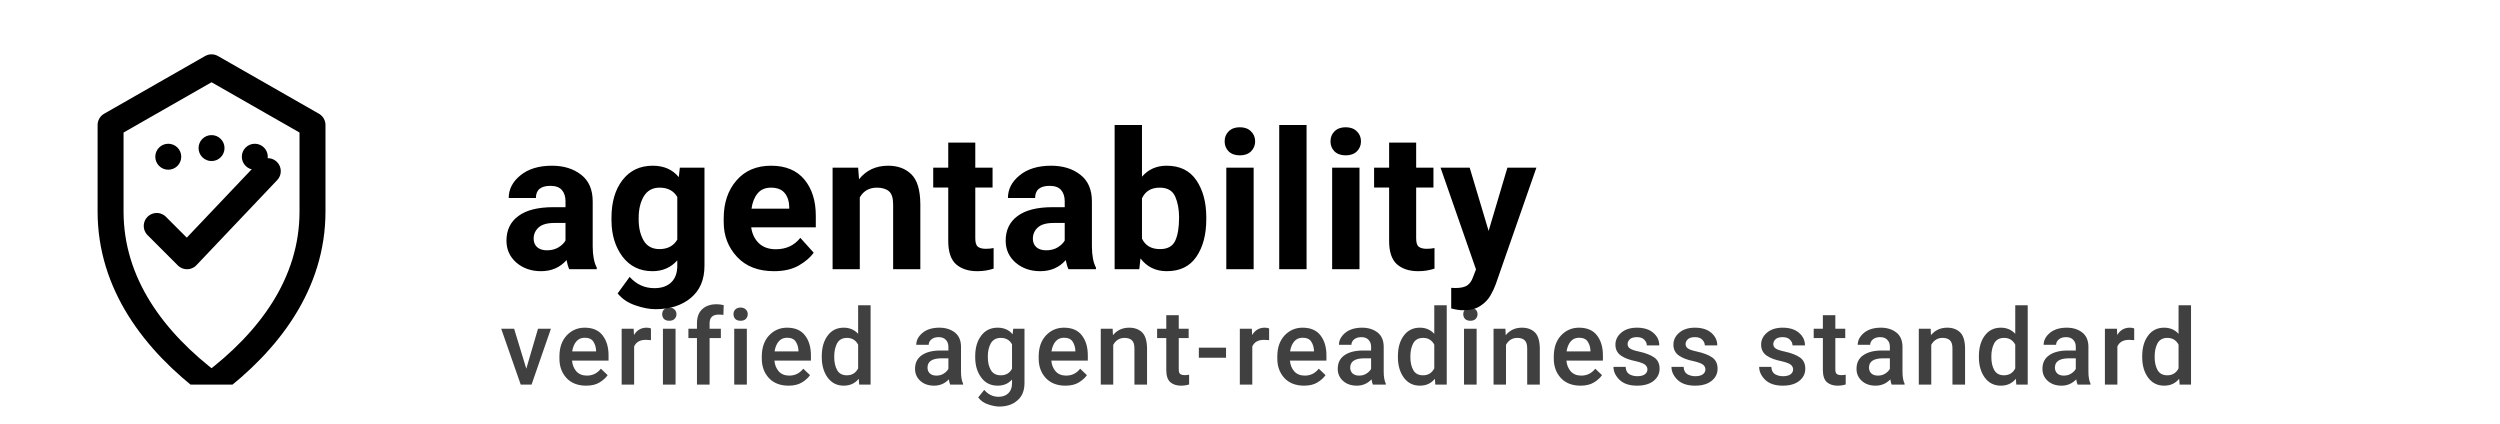
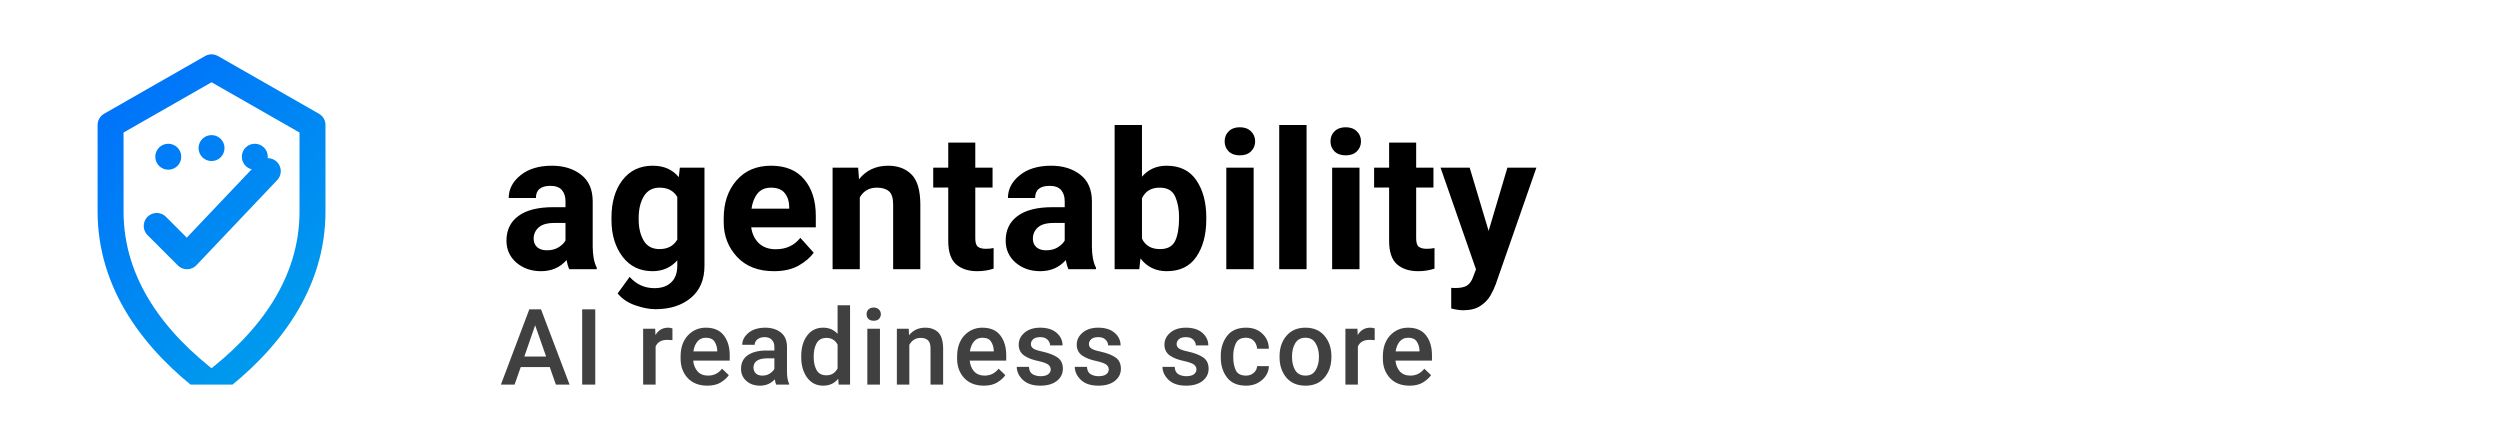
<svg xmlns="http://www.w3.org/2000/svg" viewBox="0 0 260 44" role="img" aria-label="Agentability">
  <g transform="translate(4,4)">
    <svg width="36" height="36" viewBox="0 0 24 24" aria-hidden="true">
-       <path d="M12 2l7 4v6c0 5-3 9-7 12-4-3-7-7-7-12V6l7-4z" fill="none" stroke="currentColor" stroke-width="1.8" stroke-linejoin="round" />
-       <circle cx="9" cy="8.2" r="0.9" fill="currentColor" />
-       <circle cx="12" cy="7.6" r="0.9" fill="currentColor" />
-       <circle cx="15" cy="8.2" r="0.9" fill="currentColor" />
-       <path d="M8.2 13l2.1 2.1 5.6-5.9" fill="none" stroke="currentColor" stroke-width="1.8" stroke-linecap="round" stroke-linejoin="round" />
+       <defs>
+         <linearGradient id="agentability-g" x1="0" y1="0" x2="24" y2="24" gradientUnits="userSpaceOnUse">
+           <stop offset="0" stop-color="#0066FF" />
+           <stop offset="1" stop-color="#00A8E8" />
+         </linearGradient>
+       </defs>
+       <path d="M12 2l7 4v6c0 5-3 9-7 12-4-3-7-7-7-12V6l7-4z" fill="none" stroke="url(#agentability-g)" stroke-width="1.8" stroke-linejoin="round" />
+       <circle cx="9" cy="8.2" r="0.9" fill="url(#agentability-g)" />
+       <circle cx="12" cy="7.6" r="0.9" fill="url(#agentability-g)" />
+       <circle cx="15" cy="8.2" r="0.9" fill="url(#agentability-g)" />
+       <path d="M8.2 13l2.1 2.1 5.6-5.9" fill="none" stroke="url(#agentability-g)" stroke-width="1.8" stroke-linecap="round" stroke-linejoin="round" />
    </svg>
  </g>
  <text x="52" y="28" font-size="20" font-family="ui-sans-serif, system-ui, -apple-system, Segoe UI, Roboto, Helvetica, Arial" fill="currentColor" style="letter-spacing:.2px; font-weight:700;">
    agentability
  </text>
  <text x="52" y="40" font-size="11" font-family="ui-sans-serif, system-ui, -apple-system, Segoe UI, Roboto, Helvetica, Arial" fill="currentColor" style="letter-spacing:.35px; font-weight:500; opacity:.75;">
-     verified agent-readiness standard
+     AI readiness score
  </text>
</svg>
